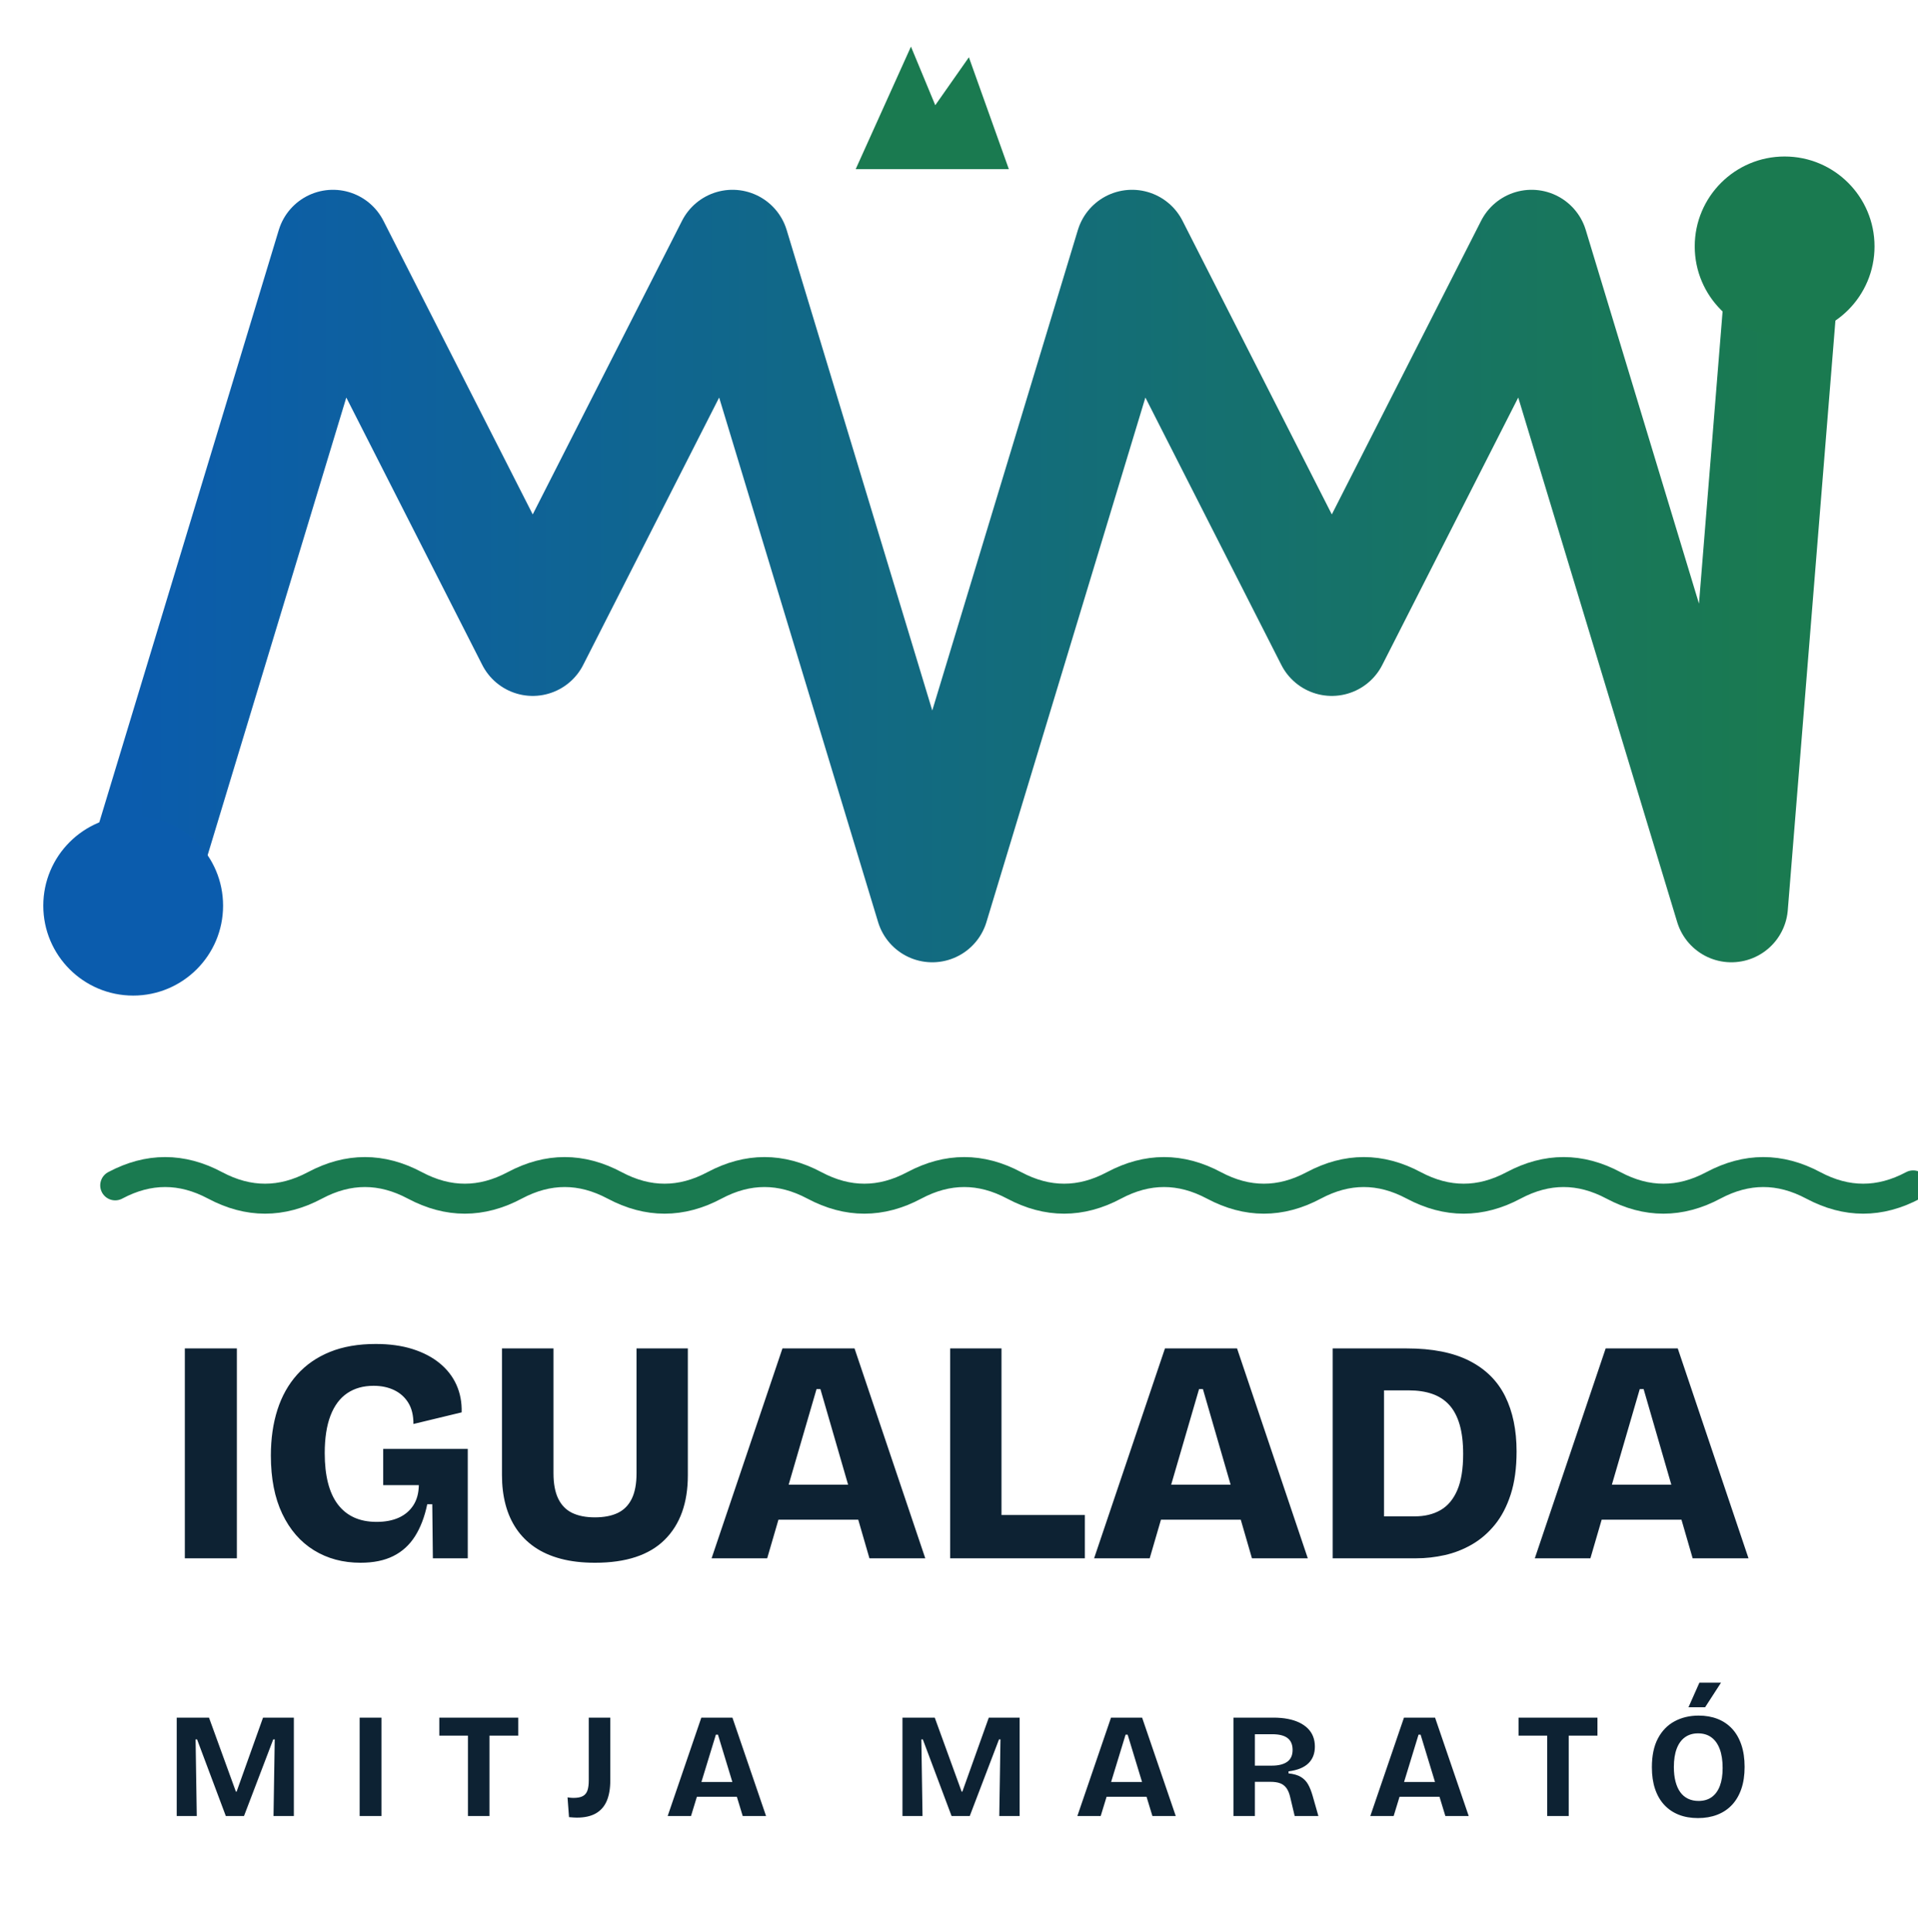
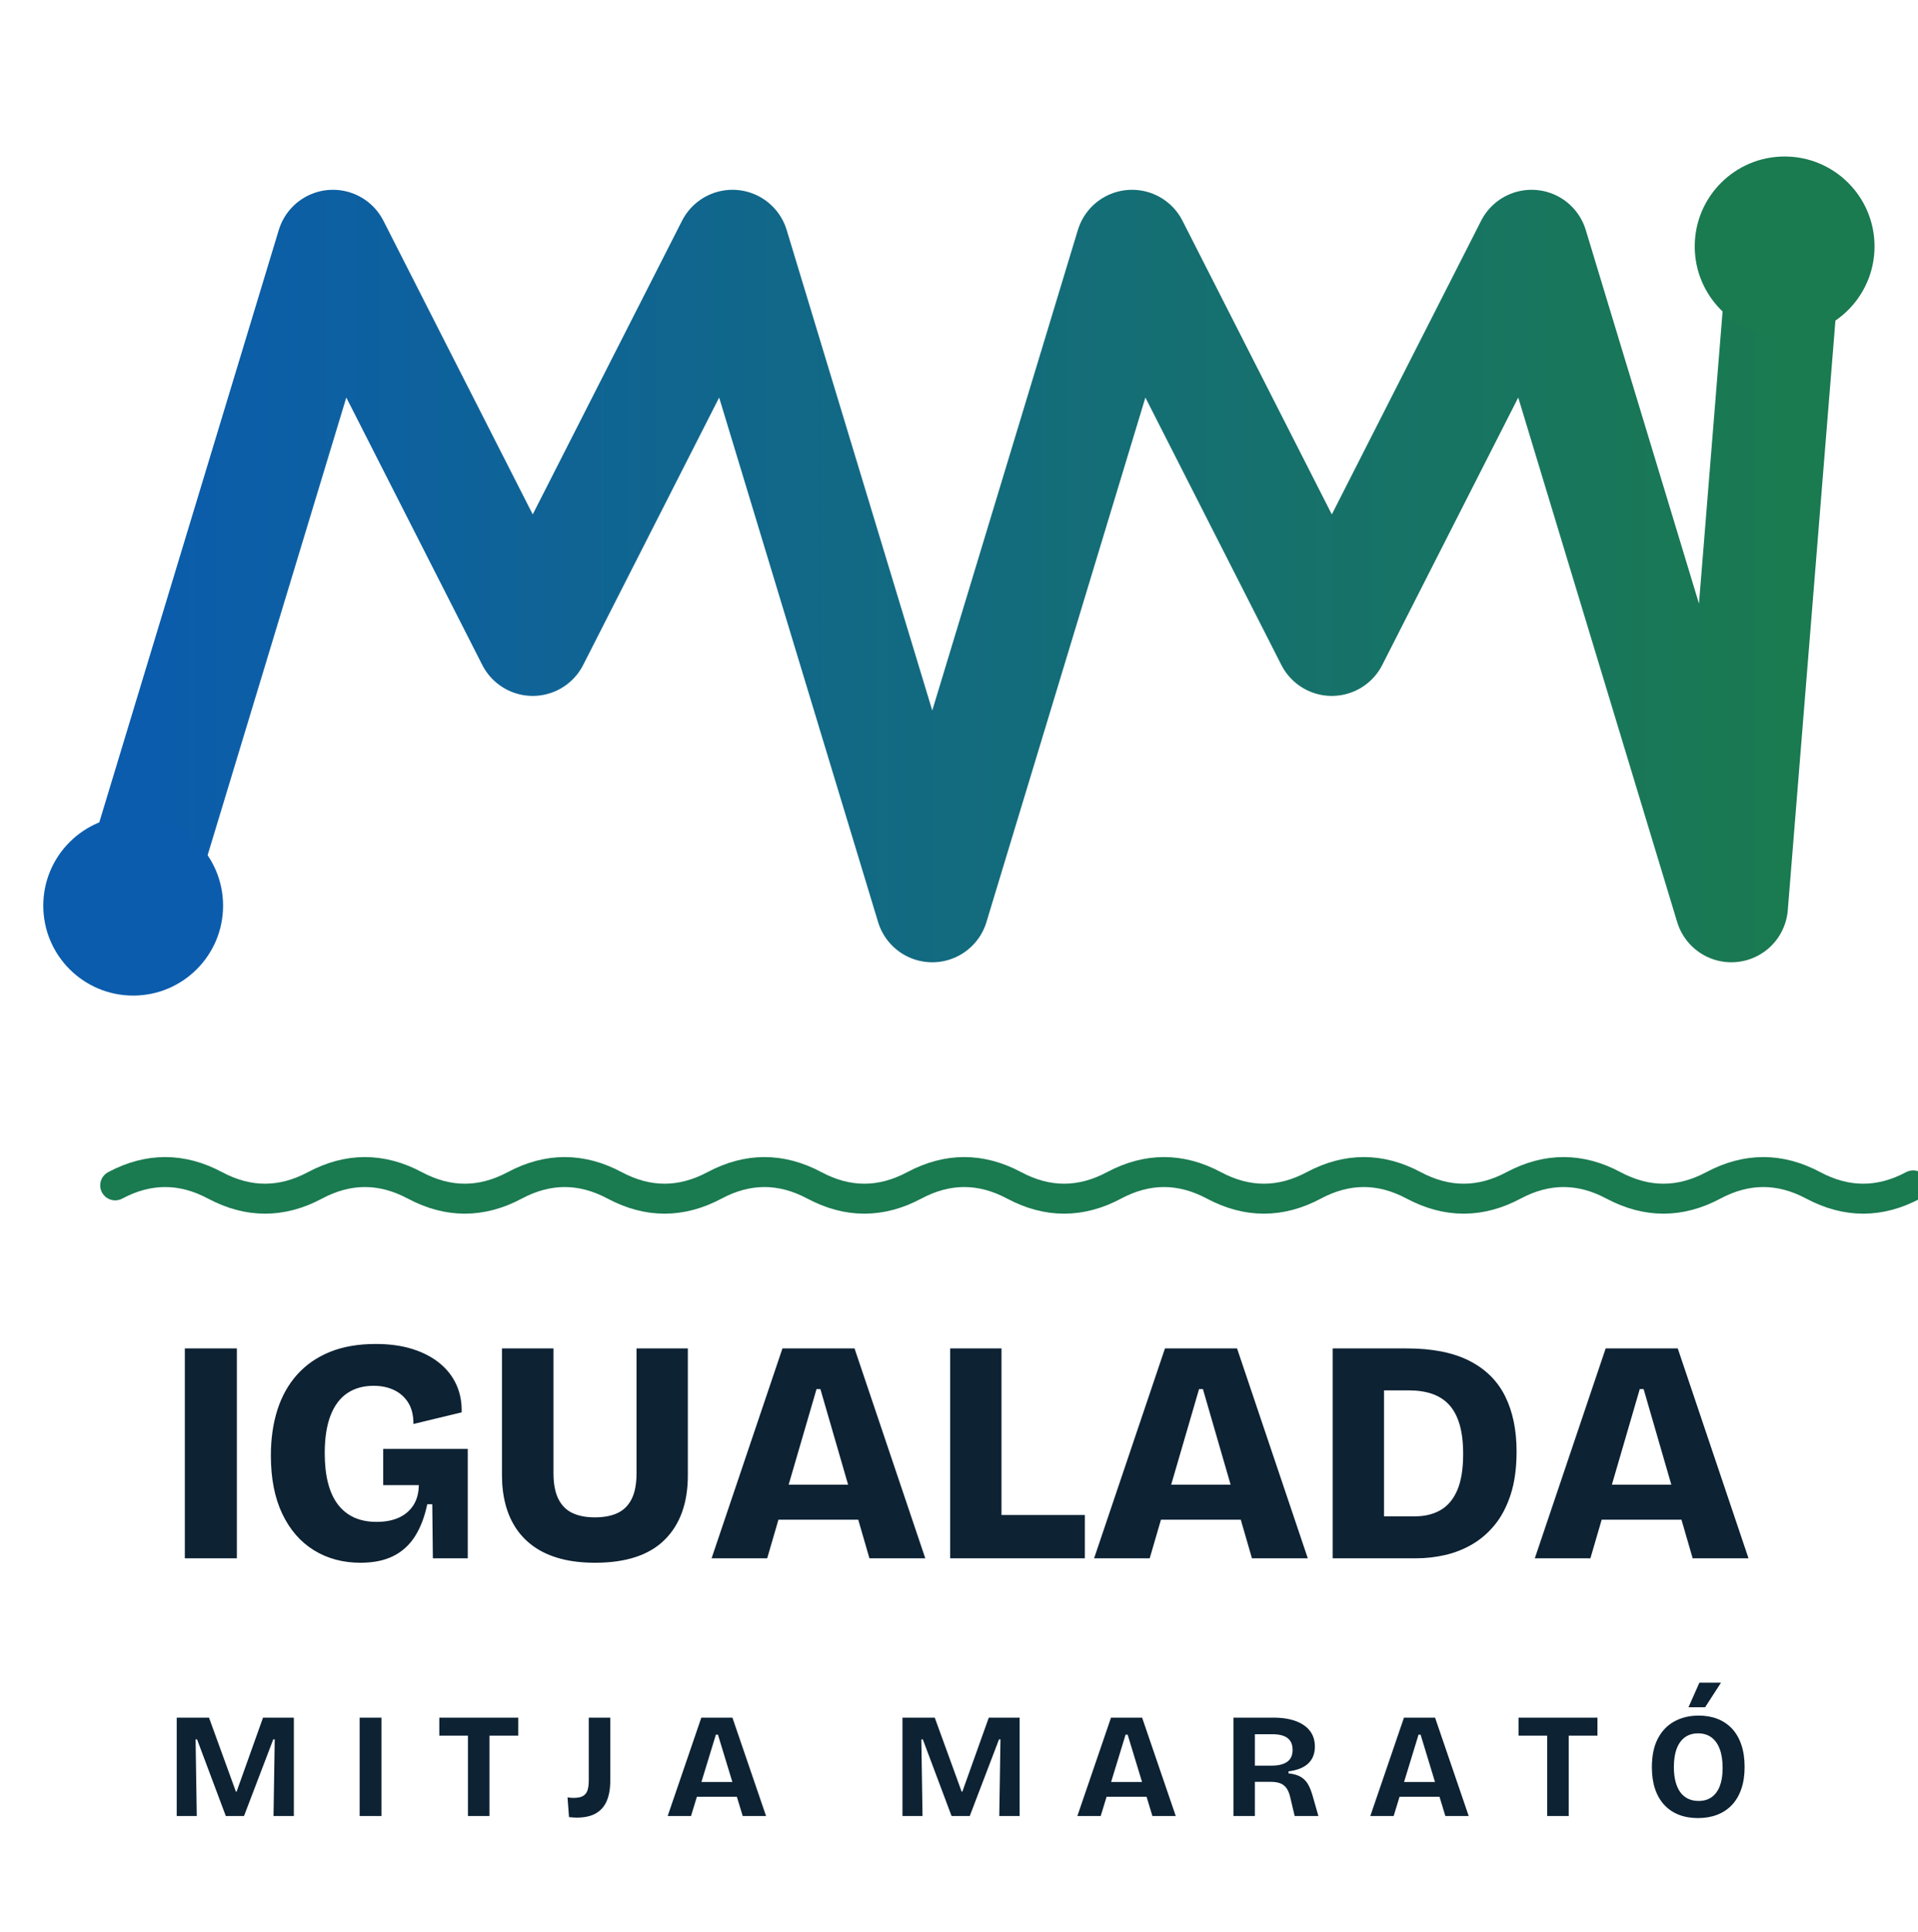
<svg xmlns="http://www.w3.org/2000/svg" viewBox="0 0 576 580" role="img" aria-label="Mitja Marató d'Igualada">
  <defs>
    <linearGradient id="g" x1="40.0" y1="0" x2="536.0" y2="0" gradientUnits="userSpaceOnUse">
      <stop offset="0" stop-color="#0b5cad" />
      <stop offset="1" stop-color="#1a7a50" />
    </linearGradient>
  </defs>
  <path d="M40.0 272.0 L100.0 74.0 L160.0 192.0 L220.0 74.0 L280.0 272.0 L340.0 74.0 L400.0 192.0 L460.0 74.0 L520.0 272.0 L536.0 74.0" fill="none" stroke="url(#g)" stroke-width="34.0" stroke-linecap="round" stroke-linejoin="round" />
  <circle cx="40.0" cy="272.0" r="27.0" fill="#0b5cad" />
  <circle cx="536.0" cy="74.0" r="27.0" fill="#1a7a50" />
  <path d="M34.6 356.0 q15.0 -8.0 30.0 0 t30.0 0 q15.0 -8.0 30.0 0 t30.0 0 q15.0 -8.0 30.0 0 t30.0 0 q15.0 -8.0 30.0 0 t30.0 0 q15.0 -8.0 30.0 0 t30.0 0 q15.0 -8.0 30.0 0 t30.0 0 q15.0 -8.0 30.0 0 t30.0 0 q15.0 -8.0 30.0 0 t30.0 0 q15.0 -8.0 30.0 0 t30.0 0" fill="none" stroke="#1a7a50" stroke-width="9.0" stroke-linecap="round" />
-   <path d="M257.0 50.8 L273.6 14.0 L280.9 31.6 L291.0 17.2 L303.0 50.8Z" fill="#1a7a50" />
  <path d="M55.513 468.0V404.97H71.139V468.0Z M108.288 469.337Q100.371 469.337 94.291 465.585Q88.211 461.833 84.782 454.646Q81.353 447.458 81.353 437.14Q81.353 429.541 83.327 423.388Q85.3 417.235 89.261 412.817Q93.222 408.399 99.1 406.016Q104.978 403.633 112.845 403.633Q119.057 403.633 123.88 405.152Q128.702 406.671 132.054 409.416Q135.405 412.16 137.09 415.907Q138.775 419.655 138.652 424.17L124.173 427.663Q124.187 423.838 122.649 421.324Q121.112 418.809 118.411 417.501Q115.71 416.194 112.213 416.194Q107.574 416.194 104.282 418.42Q100.989 420.646 99.259 425.157Q97.529 429.668 97.529 436.435Q97.529 441.483 98.513 445.351Q99.498 449.218 101.467 451.815Q103.436 454.412 106.342 455.737Q109.248 457.063 113.113 457.063Q116.979 457.063 119.764 455.803Q122.549 454.544 124.141 452.093Q125.733 449.641 125.792 446.031H115.091V435.144H140.49V447.222V468.0H130.007L129.83 451.77H128.32Q127.133 457.454 124.646 461.383Q122.158 465.312 118.129 467.325Q114.1 469.337 108.288 469.337Z M178.717 469.337Q172.919 469.337 168.385 468.125Q163.851 466.913 160.54 464.621Q157.229 462.329 155.058 459.1Q152.886 455.872 151.825 451.831Q150.763 447.791 150.763 443.052V404.97H166.234V442.465Q166.234 447.158 167.666 450.101Q169.099 453.043 171.859 454.373Q174.619 455.703 178.658 455.703Q182.791 455.703 185.552 454.373Q188.312 453.043 189.745 450.119Q191.177 447.195 191.177 442.465V404.97H206.589V443.052Q206.589 455.526 199.638 462.431Q192.687 469.337 178.717 469.337Z M213.72 468.0 235.002 404.97H256.653L277.9 468.0H261.128L246.403 417.185H245.239L230.418 468.0ZM226.13 456.413V445.881H267.636V456.413Z M285.381 468.0V404.97H300.792V468.0ZM288.114 468.0V454.998H325.827V468.0Z M328.605 468.0 349.888 404.97H371.539L392.785 468.0H376.014L361.289 417.185H360.125L345.304 468.0ZM341.016 456.413V445.881H382.522V456.413Z M407.392 468.0V455.403H424.905Q429.421 455.403 432.672 453.52Q435.924 451.638 437.686 447.527Q439.448 443.416 439.448 436.676Q439.448 431.506 438.398 427.877Q437.347 424.248 435.301 421.981Q433.254 419.714 430.201 418.64Q427.147 417.567 423.104 417.567H407.392V404.97H422.495Q434.023 404.97 441.326 408.695Q448.63 412.419 452.061 419.343Q455.492 426.267 455.492 435.912Q455.492 443.361 453.732 448.805Q451.972 454.248 448.953 457.943Q445.933 461.638 442.061 463.864Q438.189 466.09 433.898 467.045Q429.607 468.0 425.383 468.0ZM400.266 468.0V404.97H415.678V468.0Z M460.968 468.0 482.25 404.97H503.901L525.148 468.0H508.376L493.651 417.185H492.487L477.666 468.0ZM473.378 456.413V445.881H514.884V456.413Z" fill="#0d2233" />
  <path d="M53.075 545.405V515.852H62.771L70.851 538.086H71.059L79 515.852H88.257V545.405H82.149L82.511 522.393H82.066L73.282 545.405H67.824L59.187 522.385H58.742L59.097 545.405Z M108.016 545.405V515.852H114.564V545.405Z M140.54 545.405V515.852H147.01V545.405ZM131.944 521.265V515.852H155.64V521.265Z M170.898 545.735 170.455 539.8Q170.949 539.887 171.439 539.924Q171.929 539.961 172.217 539.961Q174.053 539.961 175.051 539.417Q176.05 538.872 176.44 537.71Q176.831 536.548 176.831 534.661V515.852H183.295V534.707Q183.295 538.345 182.25 540.829Q181.205 543.312 178.983 544.596Q176.76 545.88 173.246 545.88Q172.82 545.88 172.284 545.843Q171.747 545.805 170.898 545.735Z M200.528 545.405 210.637 515.852H219.977L230.082 545.405H223.071L215.633 520.964H215.01L207.538 545.405ZM206.194 539.615V535.177H225.338V539.615Z  M271.05 545.405V515.852H280.746L288.826 538.086H289.034L296.975 515.852H306.232V545.405H300.124L300.486 522.393H300.041L291.257 545.405H285.799L277.162 522.385H276.717L277.072 545.405Z M323.575 545.405 333.685 515.852H343.024L353.13 545.405H346.118L338.68 520.964H338.058L330.585 545.405ZM329.241 539.615V535.177H348.385V539.615Z M370.455 545.405V515.852H382.438Q384.798 515.852 386.75 516.224Q388.703 516.597 390.215 517.322Q391.728 518.048 392.783 519.095Q393.839 520.142 394.377 521.513Q394.914 522.884 394.914 524.556Q394.914 526.099 394.43 527.362Q393.945 528.625 392.957 529.579Q391.968 530.534 390.482 531.132Q388.996 531.73 386.999 531.988V532.596Q389.335 532.837 390.712 533.671Q392.09 534.505 392.879 535.911Q393.669 537.318 394.242 539.342L395.97 545.405H388.85L387.52 539.815Q387.123 538.043 386.381 537.021Q385.639 535.998 384.48 535.565Q383.32 535.133 381.61 535.133H376.893V545.405ZM376.893 530.271H381.954Q384.968 530.271 386.595 529.121Q388.222 527.971 388.222 525.556Q388.222 523.151 386.711 521.993Q385.2 520.835 382.108 520.835H376.893Z M411.562 545.405 421.672 515.852H431.011L441.117 545.405H434.105L426.667 520.964H426.045L418.572 545.405ZM417.228 539.615V535.177H436.372V539.615Z M464.682 545.405V515.852H471.152V545.405ZM456.085 521.265V515.852H479.781V521.265Z M509.967 546.018Q506.752 546.018 504.201 545.011Q501.65 544.003 499.848 542.059Q498.045 540.115 497.087 537.281Q496.129 534.446 496.129 530.757Q496.129 525.509 497.951 522.083Q499.772 518.657 502.955 516.948Q506.138 515.239 510.18 515.239Q513.309 515.239 515.851 516.233Q518.392 517.227 520.205 519.171Q522.019 521.114 522.999 524.003Q523.979 526.891 523.979 530.636Q523.979 534.423 522.984 537.292Q521.988 540.16 520.15 542.1Q518.311 544.041 515.728 545.029Q513.145 546.018 509.967 546.018ZM510.143 540.875Q512.496 540.875 514.103 539.719Q515.709 538.563 516.545 536.361Q517.38 534.158 517.38 530.978Q517.38 527.641 516.519 525.316Q515.657 522.991 514.011 521.783Q512.365 520.575 509.993 520.575Q507.709 520.575 506.08 521.739Q504.452 522.903 503.592 525.157Q502.732 527.411 502.732 530.688Q502.732 533.142 503.227 535.044Q503.722 536.947 504.654 538.238Q505.585 539.529 506.98 540.202Q508.375 540.875 510.143 540.875ZM512.117 512.736H507.122L510.4 505.356H516.891Z" fill="#0d2233" />
</svg>
